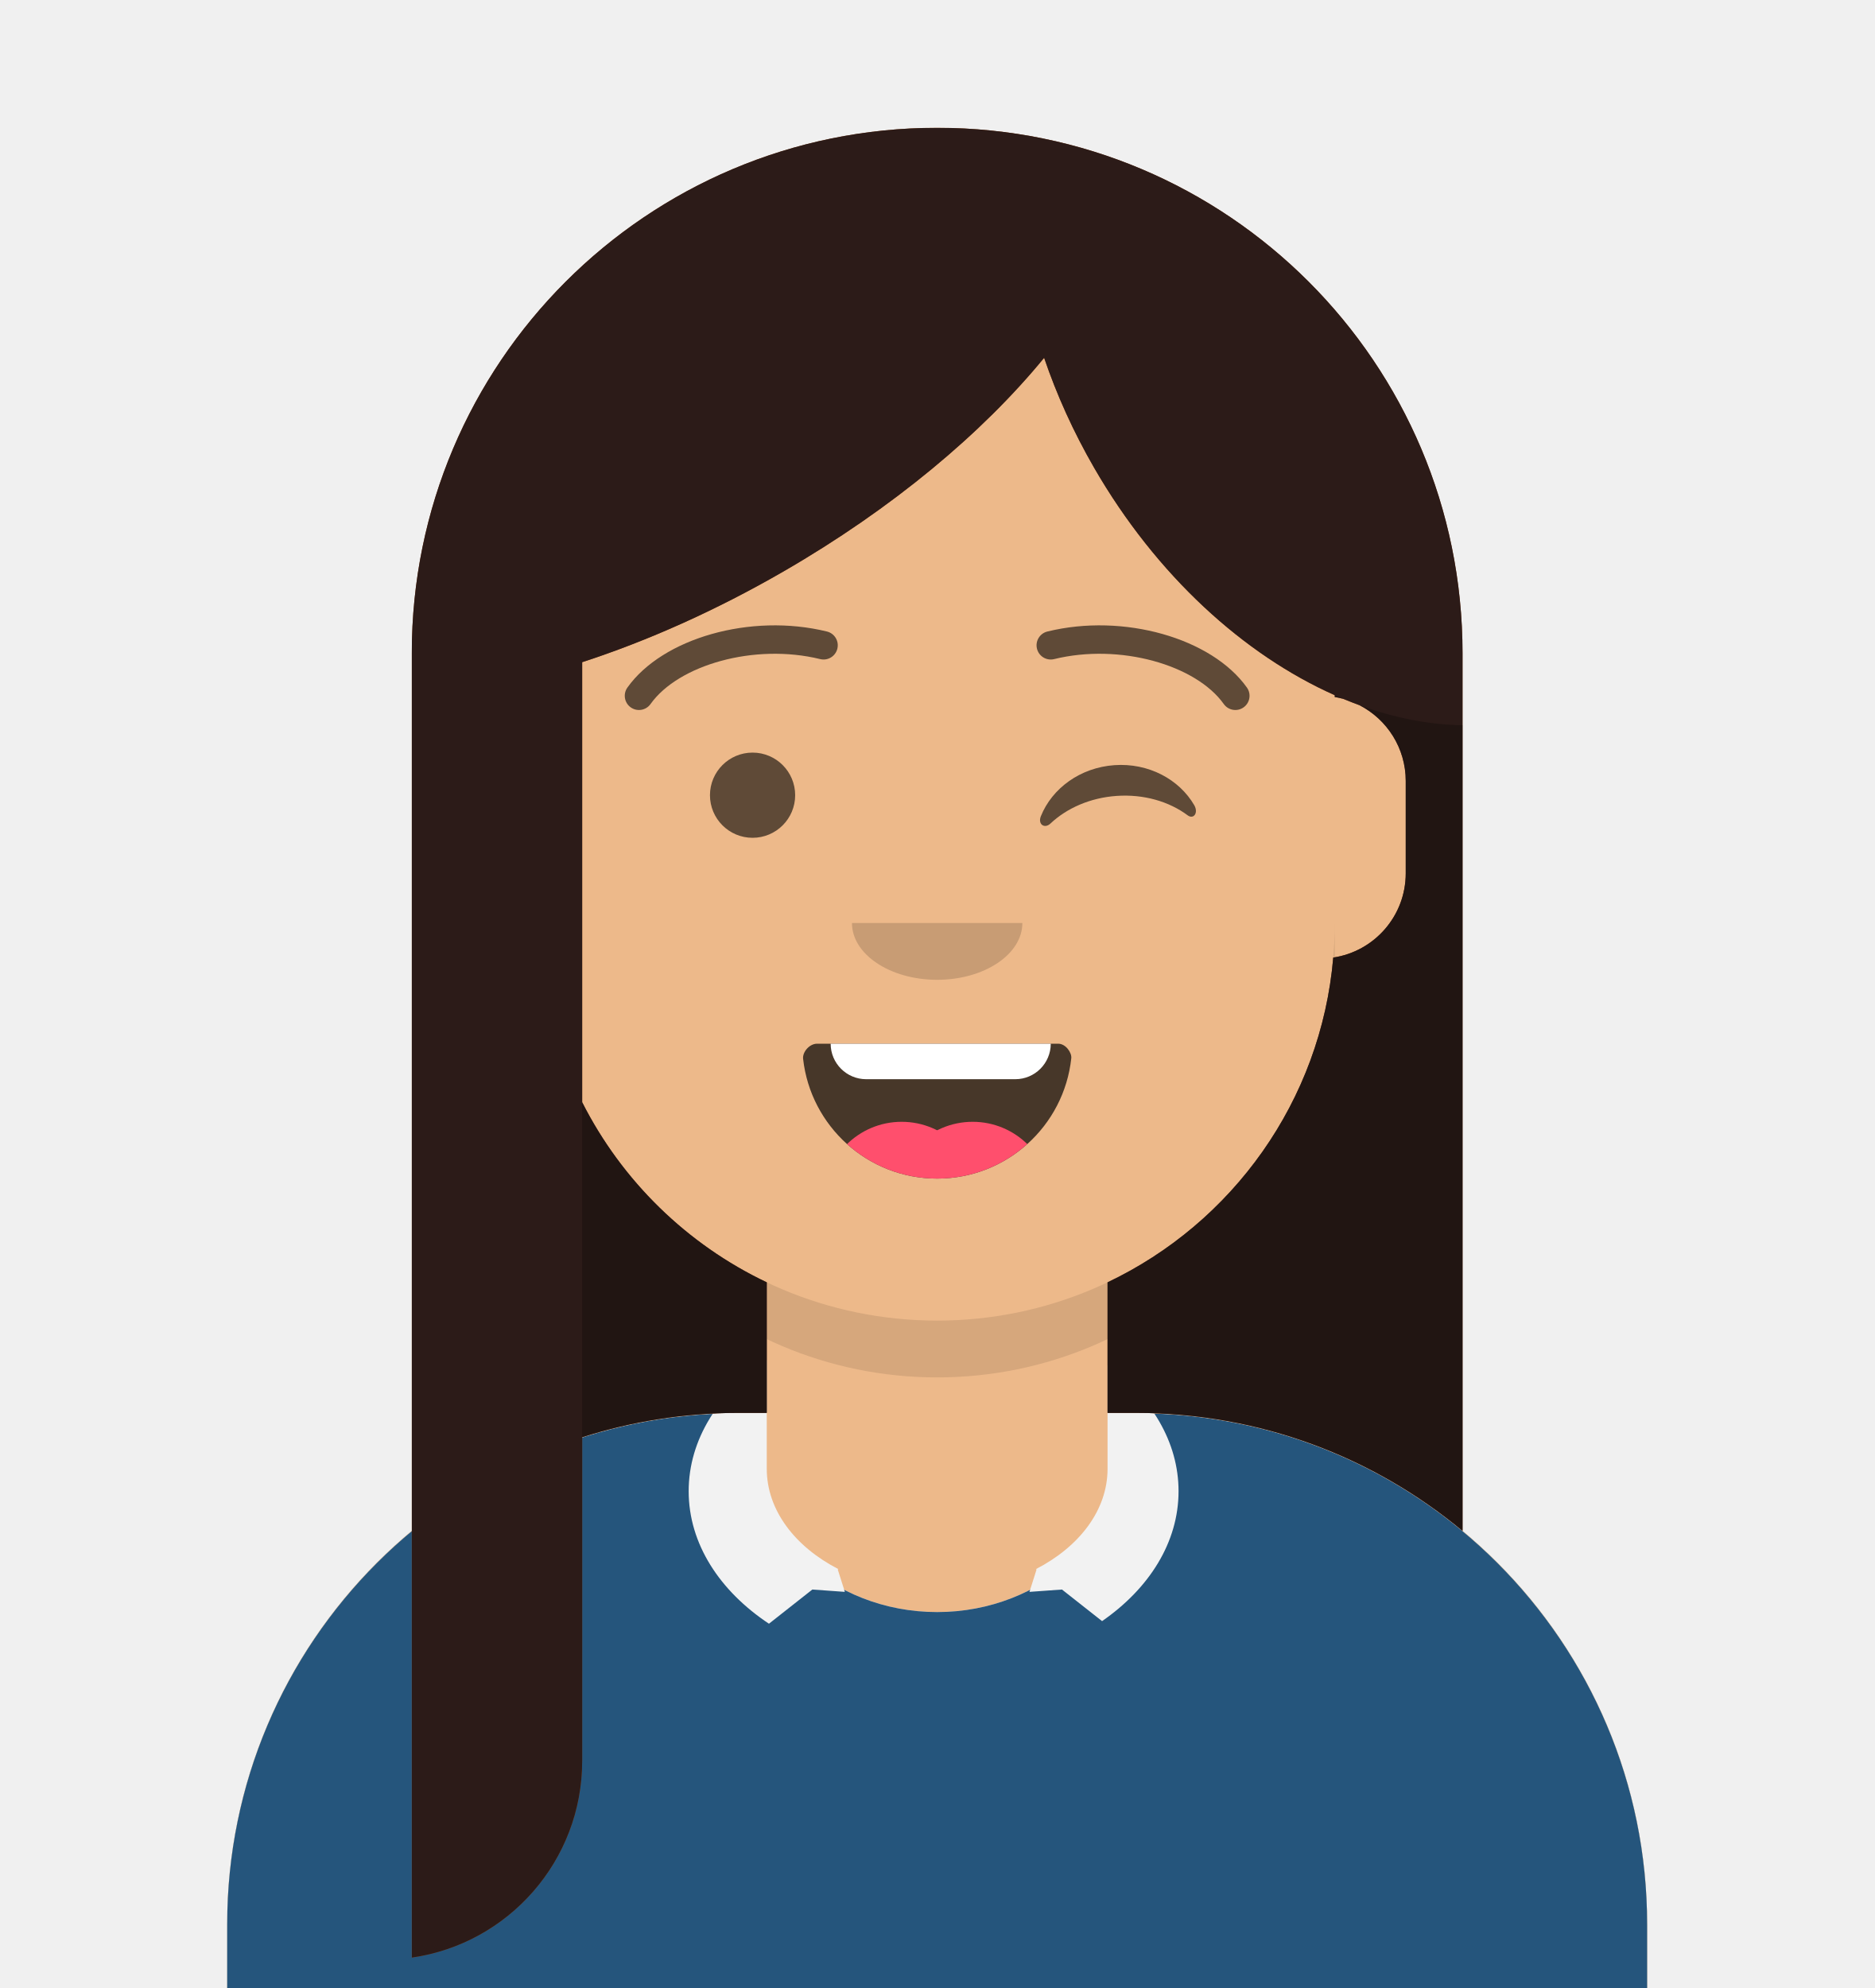
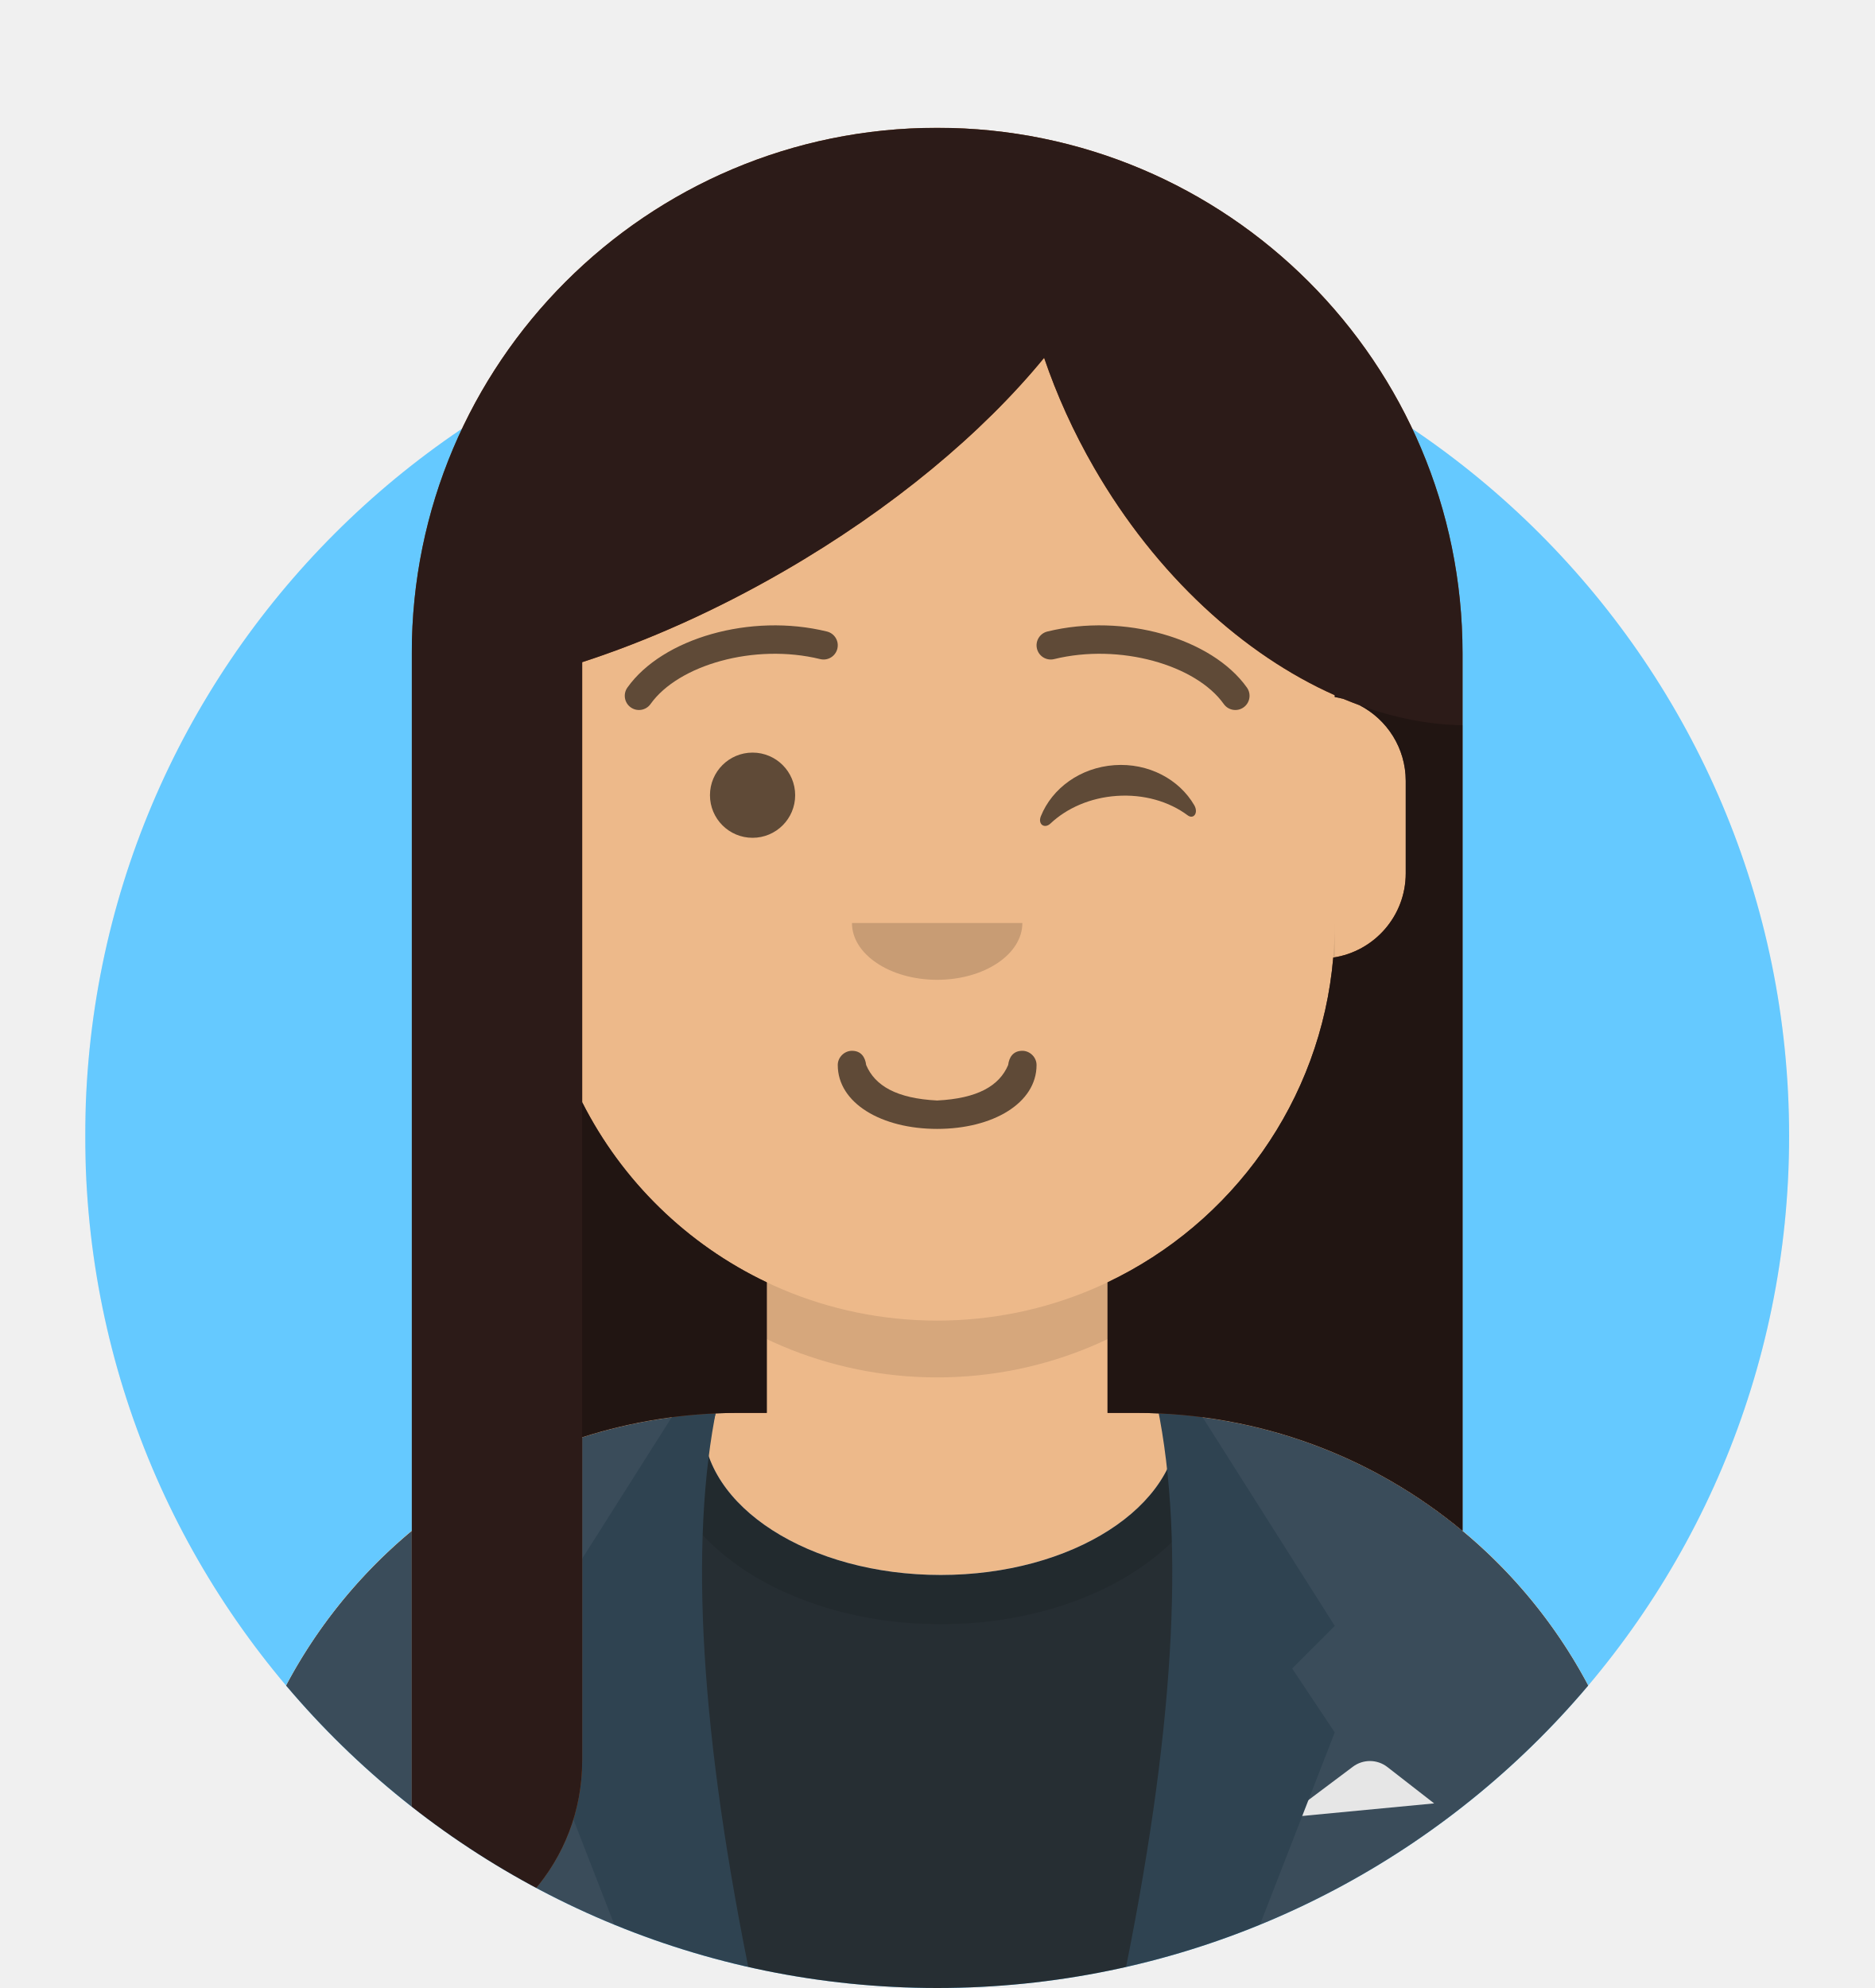
<svg xmlns="http://www.w3.org/2000/svg" xmlns:xlink="http://www.w3.org/1999/xlink" width="264px" height="280px" viewBox="0 0 264 280" version="1.1">
  <defs>
    <circle id="react-path-1" cx="120" cy="120" r="120" />
    <path d="M12,160 C12,226.274 65.726,280 132,280 C198.274,280 252,226.274 252,160 L264,160 L264,-1.42108547e-14 L-3.19744231e-14,-1.42108547e-14 L-3.19744231e-14,160 L12,160 Z" id="react-path-2" />
    <path d="M124,144.611 L124,163 L128,163 L128,163 C167.765,163 200,195.235 200,235 L200,244 L0,244 L0,235 C-4.86974701e-15,195.235 32.235,163 72,163 L72,163 L76,163 L76,144.611 C58.763,136.422 46.372,119.687 44.305,99.881 C38.48,99.058 34,94.052 34,88 L34,74 C34,68.054 38.325,63.118 44,62.166 L44,56 L44,56 C44,25.072 69.072,5.68137151e-15 100,0 L100,0 L100,0 C130.928,-5.68137151e-15 156,25.072 156,56 L156,62.166 C161.675,63.118 166,68.054 166,74 L166,88 C166,94.052 161.52,99.058 155.695,99.881 C153.628,119.687 141.237,136.422 124,144.611 Z" id="react-path-3" />
  </defs>
  <g id="Avataaar" stroke="none" stroke-width="1" fill="none" fill-rule="evenodd">
    <g transform="translate(-825, -1100)" id="Avataaar/Circle">
      <g transform="translate(825, 1100)">
+         <g id="Circle" stroke-width="1" fill-rule="evenodd" transform="translate(12, 40)">
+           <mask id="react-mask-4" fill="white">
+             <use xlink:href="#react-path-1" />
+           </mask>
+           <use id="Circle-Background" fill="#E6E6E6" xlink:href="#react-path-1" />
+           <g id="Color/Palette/Blue-01" mask="url(#react-mask-4)" fill="#65C9FF">
+             <rect id="🖍Color" x="0" y="0" width="240" height="240" />
+           </g>
+         </g>
+         <mask id="react-mask-5" fill="white">
+           <use xlink:href="#react-path-2" />
+         </mask>
        <g id="Mask" />
        <g id="Avataaar" stroke-width="1" fill-rule="evenodd" mask="url(#react-mask-5)">
          <g id="Body" transform="translate(32, 36)">
            <mask id="react-mask-6" fill="white">
              <use xlink:href="#react-path-3" />
            </mask>
            <use fill="#D0C6AC" xlink:href="#react-path-3" />
            <g id="Skin/👶🏽-03-Brown" mask="url(#react-mask-6)" fill="#EDB98A">
              <g transform="translate(0, 0)" id="Color">
                <rect x="0" y="0" width="264" height="280" />
              </g>
            </g>
            <path d="M156,79 L156,102 C156,132.928 130.928,158 100,158 C69.072,158 44,132.928 44,102 L44,79 L44,94 C44,124.928 69.072,150 100,150 C130.928,150 156,124.928 156,94 L156,79 Z" id="Neck-Shadow" fill-opacity="0.1" fill="#000000" mask="url(#react-mask-6)" />
          </g>
-           <g id="Clothing/Collar-+-Sweater" transform="translate(0, 170)">
+           <g id="Clothing/Blazer-+-Shirt" transform="translate(0, 170)">
            <defs>
-               <path d="M105.192,29.052 L104,29.052 L104,29.052 C64.235,29.052 32,61.287 32,101.052 L32,110 L232,110 L232,101.052 C232,61.287 199.765,29.052 160,29.052 L160,29.052 L158.808,29.052 C158.935,30.035 159,31.036 159,32.052 C159,45.859 146.912,57.052 132,57.052 C117.088,57.052 105,45.859 105,32.052 C105,31.036 105.065,30.035 105.192,29.052 Z" id="react-path-177" />
+               <path d="M133.96,0.295 C170.936,3.325 200,34.294 200,72.052 L200,81 L0,81 L0,72.052 C1.22536245e-14,33.953 29.592,2.765 67.045,0.22 C67.015,0.593 67,0.969 67,1.348 C67,13.211 81.998,22.828 100.5,22.828 C119.002,22.828 134,13.211 134,1.348 C134,0.995 133.987,0.644 133.96,0.295 Z" id="react-path-129" />
            </defs>
-             <mask id="react-mask-178" fill="white">
-               <use xlink:href="#react-path-177" />
-             </mask>
-             <use id="Clothes" fill="#E6E6E6" fill-rule="evenodd" xlink:href="#react-path-177" />
-             <g id="Color/Palette/Gray-01" mask="url(#react-mask-178)" fill-rule="evenodd" fill="#25557C">
-               <rect id="🖍Color" x="0" y="0" width="264" height="110" />
+             <g id="Shirt" transform="translate(32, 29)">
+               <mask id="react-mask-130" fill="white">
+                 <use xlink:href="#react-path-129" />
+               </mask>
+               <use id="Clothes" fill="#E6E6E6" xlink:href="#react-path-129" />
+               <g id="Color/Palette/Black" mask="url(#react-mask-130)" fill="#262E33">
+                 <g transform="translate(-32, -29)" id="🖍Color">
+                   <rect x="0" y="0" width="264" height="110" />
+                 </g>
+               </g>
+               <g id="Shadowy" opacity="0.6" mask="url(#react-mask-130)" fill-opacity="0.16" fill="#000000">
+                 <g transform="translate(60, -25)" id="Hola-👋🏼">
+                   <ellipse cx="40.5" cy="27.848" rx="39.635" ry="26.914" />
+                 </g>
+               </g>
            </g>
-             <path d="M156,22.279 C162.182,26.835 166,33.106 166,40.028 C166,47.233 161.863,53.733 155.229,58.327 L149.579,53.876 L145,54.208 L146,51.057 L145.922,50.996 C152.022,47.853 156,42.7 156,36.877 L156,22.279 Z M108,21.571 C101.233,26.174 97,32.74 97,40.028 C97,47.426 101.362,54.08 108.308,58.692 L114.421,53.876 L119,54.208 L118,51.057 L118.078,50.996 C111.978,47.853 108,42.7 108,36.877 L108,21.571 Z" id="Collar" fill="#F2F2F2" fill-rule="evenodd" />
+             <g id="Blazer" transform="translate(32, 28)">
+               <path d="M68.785,1.122 C30.512,2.804 -1.89486556e-14,34.365 -1.42108547e-14,73.052 L0,73.052 L0,82 L69.362,82 C65.961,69.92 64,55.709 64,40.5 C64,26.173 65.74,12.731 68.785,1.122 Z M131.638,82 L200,82 L200,73.052 C200,34.707 170.025,3.363 132.229,1.174 C135.265,12.771 137,26.194 137,40.5 C137,55.709 135.039,69.92 131.638,82 Z" id="Saco" fill="#3A4C5A" />
+               <path d="M149,58 L158.556,50.833 L158.556,50.833 C159.999,49.751 161.988,49.768 163.412,50.876 L170,56 L149,58 Z" id="Pocket-hanky" fill="#E6E6E6" />
+               <path d="M69,1.13686838e-13 C65,19.333 66.667,46.667 74,82 L58,82 L44,46 L50,37 L44,31 L63,1 C65.028,0.369 67.028,0.036 69,1.13686838e-13 Z" id="Wing" fill="#2F4351" />
+               <path d="M151,1.13686838e-13 C147,19.333 148.667,46.667 156,82 L140,82 L126,46 L132,37 L126,31 L145,1 C147.028,0.369 149.028,0.036 151,1.13686838e-13 Z" id="Wing" fill="#2F4351" transform="translate(141, 41) scale(-1, 1) translate(-141, -41) " />
+             </g>
          </g>
          <g id="Face" transform="translate(76, 82)" fill="#000000">
-             <g id="Mouth/Smile" transform="translate(2, 52)">
-               <defs>
-                 <path d="M35.118,15.128 C36.176,24.62 44.226,32 54,32 C63.804,32 71.874,24.574 72.892,15.04 C72.974,14.273 72.117,13 71.043,13 C56.149,13 44.738,13 37.087,13 C36.007,13 35.012,14.178 35.118,15.128 Z" id="react-path-201" />
-               </defs>
-               <mask id="react-mask-202" fill="white">
-                 <use xlink:href="#react-path-201" />
-               </mask>
-               <use id="Mouth" fill-opacity="0.7" fill="#000000" fill-rule="evenodd" xlink:href="#react-path-201" />
-               <rect id="Teeth" fill="#FFFFFF" fill-rule="evenodd" mask="url(#react-mask-202)" x="39" y="2" width="31" height="16" rx="5" />
-               <g id="Tongue" stroke-width="1" fill-rule="evenodd" mask="url(#react-mask-202)" fill="#FF4F6D">
-                 <g transform="translate(38, 24)">
-                   <circle cx="11" cy="11" r="11" />
-                   <circle cx="21" cy="11" r="11" />
-                 </g>
-               </g>
+             <g id="Mouth/Twinkle" transform="translate(2, 52)" fill-opacity="0.6" fill-rule="nonzero" fill="#000000">
+               <path d="M40,16 C40,21.372 46.158,25 54,25 C61.842,25 68,21.372 68,16 C68,14.895 67.05,14 66,14 C64.707,14 64.13,14.905 64,16 C62.758,18.938 59.683,20.716 54,21 C48.317,20.716 45.242,18.938 44,16 C43.87,14.905 43.293,14 42,14 C40.95,14 40,14.895 40,16 Z" id="Mouth" />
            </g>
            <g id="Nose/Default" transform="translate(28, 40)" fill-opacity="0.16">
              <path d="M16,8 C16,12.418 21.373,16 28,16 L28,16 C34.627,16 40,12.418 40,8" id="Nose" />
            </g>
            <g id="Eyes/Wink-😉" transform="translate(0, 8)" fill-opacity="0.6">
              <circle id="Eye" cx="30" cy="22" r="6" />
              <path d="M70.412,24.205 C72.259,20.406 76.417,17.758 81.25,17.758 C86.066,17.758 90.211,20.387 92.068,24.165 C92.619,25.287 91.834,26.205 91.043,25.525 C88.592,23.417 85.111,22.101 81.25,22.101 C77.509,22.101 74.126,23.336 71.69,25.329 C70.799,26.058 69.872,25.316 70.412,24.205 Z" id="Winky-Wink" transform="translate(81.25223, 21.75758) rotate(-4) translate(-81.25223, -21.75758) " />
            </g>
            <g id="Eyebrow/Outline/Default" fill-opacity="0.6">
              <g id="I-Browse" transform="translate(12, 6)">
                <path d="M3.63,11.159 C7.545,5.65 18.278,2.561 27.523,4.831 C28.596,5.095 29.679,4.439 29.942,3.366 C30.206,2.293 29.55,1.21 28.477,0.947 C17.74,-1.69 5.312,1.887 0.37,8.841 C-0.27,9.742 -0.059,10.99 0.841,11.63 C1.742,12.27 2.99,12.059 3.63,11.159 Z" id="Eyebrow" fill-rule="nonzero" />
                <path d="M61.63,11.159 C65.545,5.65 76.278,2.561 85.523,4.831 C86.596,5.095 87.679,4.439 87.942,3.366 C88.206,2.293 87.55,1.21 86.477,0.947 C75.74,-1.69 63.312,1.887 58.37,8.841 C57.73,9.742 57.941,10.99 58.841,11.63 C59.742,12.27 60.99,12.059 61.63,11.159 Z" id="Eyebrow" fill-rule="nonzero" transform="translate(73.00015, 6.039198) scale(-1, 1) translate(-73.00015, -6.039198) " />
              </g>
            </g>
          </g>
          <g id="Top" stroke-width="1" fill-rule="evenodd">
            <defs>
              <rect id="react-path-65" x="0" y="0" width="264" height="280" />
              <path d="M133.506,81.335 C137.364,83.331 140,87.357 140,92 L140,105 C140,111.019 135.569,116.002 129.791,116.867 C128.048,137.115 115.531,154.283 98,162.611 L98,162.611 L98,181 L102,181 C119.491,181 135.525,187.237 148,197.608 L148,74 C148,53.565 139.717,35.065 126.326,21.674 C112.935,8.283 94.435,-3.55271368e-15 74,0 C33.131,7.10542736e-15 -7.10542736e-15,33.131 0,74 L0,257.716 C13.569,255.776 24,244.106 24,230 L24,184.423 C30.935,182.2 38.327,181 46,181 L50,181 L50,162.611 C38.773,157.277 29.602,148.318 24,137.246 L24,75.266 C33.147,72.291 42.778,68.017 52.342,62.495 C67.745,53.602 80.431,42.941 89.066,32.397 C90.831,37.595 93.175,42.801 96.11,47.885 C104.878,63.071 117.224,74.234 130,79.917 L130,80.166 C130.4,80.233 130.794,80.32 131.18,80.426 C131.955,80.749 132.73,81.052 133.506,81.335 Z" id="react-path-66" />
            </defs>
            <mask id="react-mask-63" fill="white">
              <use xlink:href="#react-path-65" />
            </mask>
            <g id="Mask" />
            <g id="Top/Long-Hair/Straight" mask="url(#react-mask-63)">
              <g transform="translate(-1, 0)">
                <g id="Hair" stroke-width="1" fill="none" fill-rule="evenodd" transform="translate(59, 18)">
                  <mask id="react-mask-64" fill="white">
                    <use xlink:href="#react-path-66" />
                  </mask>
                  <use id="Mask-Hair" fill="#944F23" xlink:href="#react-path-66" />
                  <g id="Skin/👶🏽-03-Brown" mask="url(#react-mask-64)" fill="#2C1B18">
                    <g transform="translate(0, 0) " id="Color">
                      <rect x="0" y="0" width="264" height="280" />
                    </g>
                  </g>
                </g>
                <path d="M192.506,99.335 C197.375,101.108 202.263,102.072 207,102.148 L207,102.148 L207,92 C207,71.565 198.717,53.065 185.326,39.674 C198.717,53.065 207,71.565 207,92 L207,215.608 C194.525,205.237 178.491,199 161,199 L157,199 L157,180.611 L157,180.611 C174.531,172.283 187.048,155.115 188.791,134.867 C194.569,134.002 199,129.019 199,123 L199,110 C199,105.357 196.364,101.331 192.506,99.335 Z M190.18,98.426 C189.794,98.32 189.4,98.233 189,98.166 L189,97.917 C189.393,98.092 189.786,98.261 190.18,98.426 Z M83,155.246 C88.602,166.318 97.773,175.277 109,180.611 L109,199 L105,199 C97.327,199 89.935,200.2 83,202.423 L83,155.246 Z" id="Shadow" fill-opacity="0.24" fill="#000000" fill-rule="evenodd" />
              </g>
            </g>
          </g>
        </g>
      </g>
    </g>
  </g>
</svg>
